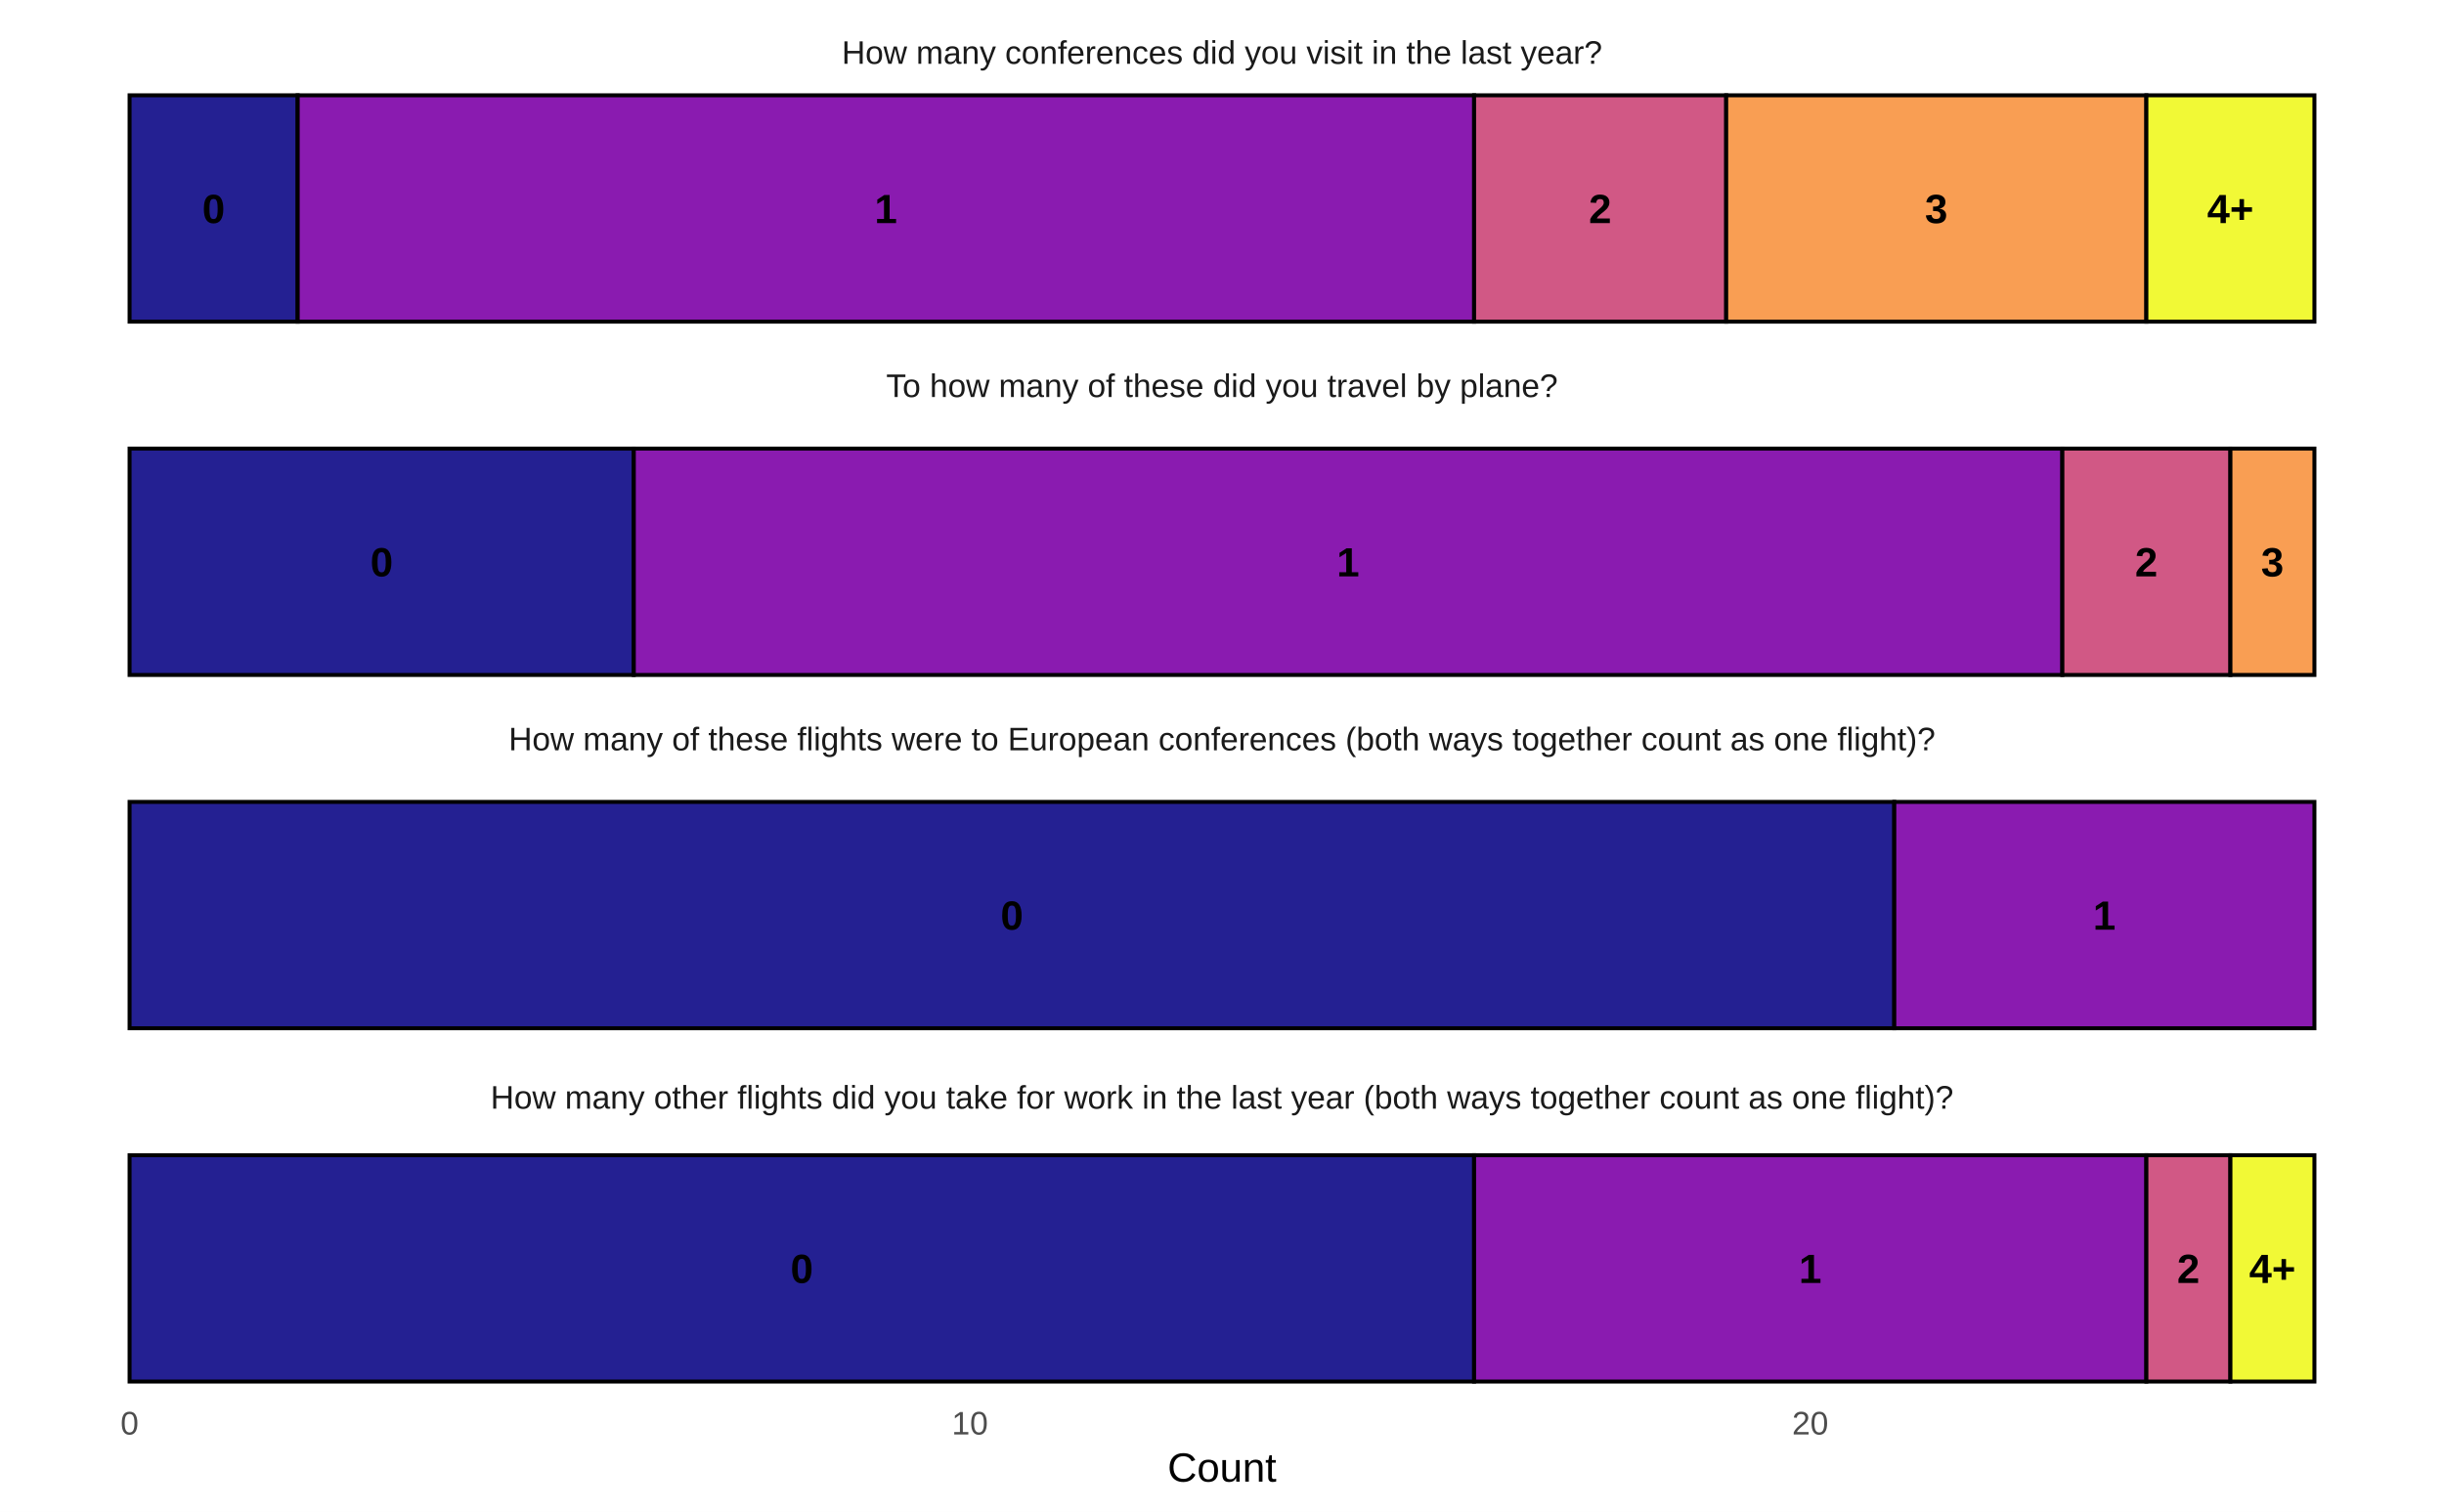
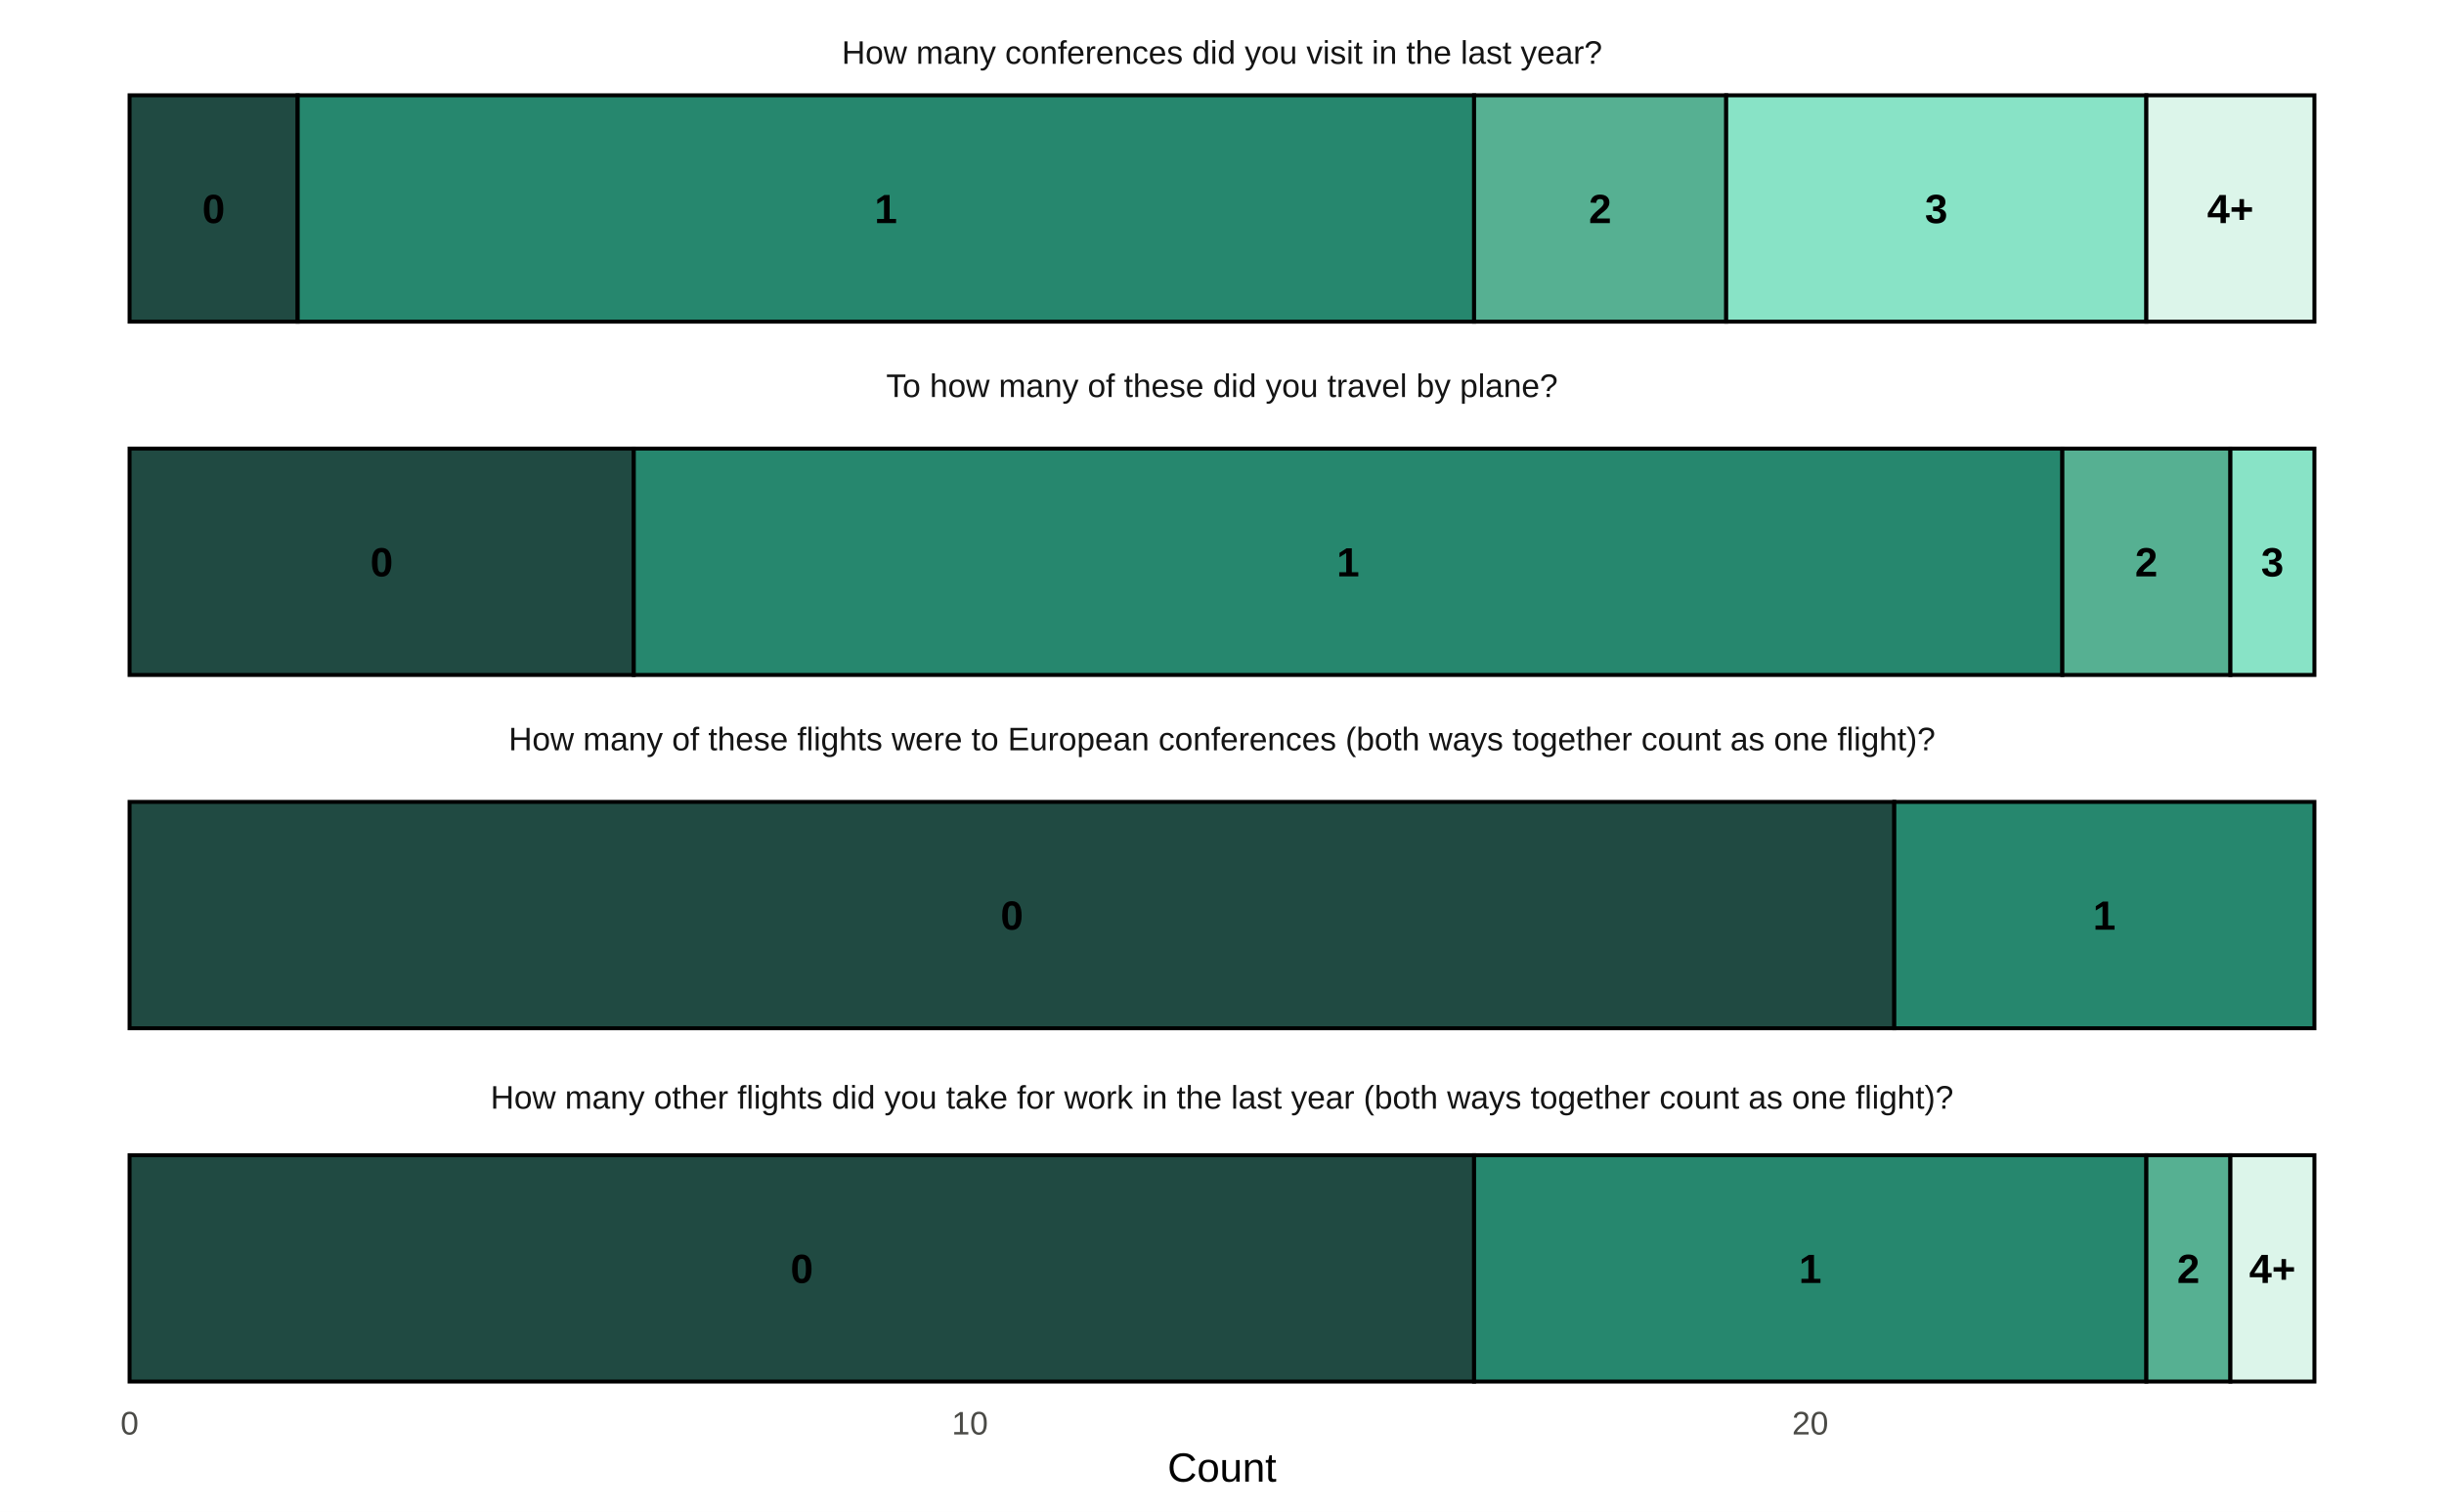
<svg xmlns="http://www.w3.org/2000/svg" class="httpgd" width="973.00" height="602.00" viewBox="0 0 778.40 481.60" version="1.1" id="svg64">
  <defs id="defs17">
    <style type="text/css" id="style1">
    .httpgd line, .httpgd polyline, .httpgd polygon, .httpgd path, .httpgd rect, .httpgd circle {
      fill: none;
      stroke: #000000;
      stroke-linecap: round;
      stroke-linejoin: round;
      stroke-miterlimit: 10.00;
    }
  </style>
    <clipPath id="c0">
      <rect x="0.00" y="0.00" width="778.40" height="481.60" id="rect1" />
    </clipPath>
    <clipPath id="c1">
      <rect x="6.48" y="26.76" width="765.45" height="79.32" id="rect2" />
    </clipPath>
    <clipPath id="c2">
      <rect x="0.00" y="0.00" width="778.40" height="481.60" id="rect3" />
    </clipPath>
    <clipPath id="c3">
      <rect x="6.48" y="139.31" width="765.45" height="79.32" id="rect4" />
    </clipPath>
    <clipPath id="c4">
      <rect x="0.00" y="0.00" width="778.40" height="481.60" id="rect5" />
    </clipPath>
    <clipPath id="c5">
      <rect x="6.48" y="251.86" width="765.45" height="79.32" id="rect6" />
    </clipPath>
    <clipPath id="c6">
      <rect x="0.00" y="0.00" width="778.40" height="481.60" id="rect7" />
    </clipPath>
    <clipPath id="c7">
      <rect x="6.48" y="364.41" width="765.45" height="79.32" id="rect8" />
    </clipPath>
    <clipPath id="c8">
      <rect x="0.00" y="0.00" width="778.40" height="481.60" id="rect9" />
    </clipPath>
    <clipPath id="c9">
      <rect x="6.48" y="344.13" width="765.45" height="20.28" id="rect10" />
    </clipPath>
    <clipPath id="c10">
      <rect x="0.00" y="0.00" width="778.40" height="481.60" id="rect11" />
    </clipPath>
    <clipPath id="c11">
      <rect x="6.48" y="231.58" width="765.45" height="20.28" id="rect12" />
    </clipPath>
    <clipPath id="c12">
      <rect x="0.00" y="0.00" width="778.40" height="481.60" id="rect13" />
    </clipPath>
    <clipPath id="c13">
      <rect x="6.48" y="119.03" width="765.45" height="20.28" id="rect14" />
    </clipPath>
    <clipPath id="c14">
      <rect x="0.00" y="0.00" width="778.40" height="481.60" id="rect15" />
    </clipPath>
    <clipPath id="c15">
      <rect x="6.48" y="6.48" width="765.45" height="20.28" id="rect16" />
    </clipPath>
    <clipPath id="c16">
      <rect x="0.00" y="0.00" width="778.40" height="481.60" id="rect17" />
    </clipPath>
  </defs>
  <rect width="100%" height="100%" style="stroke: none;fill: #FFFFFF;" id="rect18" />
  <g clip-path="url(#c0)" id="g19">
    <rect x="0.00" y="0.00" width="778.40" height="481.60" style="stroke-width: 1.26;stroke: none;fill: #FFFFFF;" id="rect19" />
  </g>
  <g clip-path="url(#c1)" id="g29">
-     <rect x="41.27" y="30.36" width="53.53" height="72.11" style="stroke-width: 1.26;stroke-linecap: butt;stroke-linejoin: miter;fill: #0D0887;fill-opacity: 0.90;" id="rect20" />
-     <rect x="94.80" y="30.36" width="374.70" height="72.11" style="stroke-width: 1.26;stroke-linecap: butt;stroke-linejoin: miter;fill: #7E03A8;fill-opacity: 0.90;" id="rect21" />
-     <rect x="469.49" y="30.36" width="80.29" height="72.11" style="stroke-width: 1.26;stroke-linecap: butt;stroke-linejoin: miter;fill: #CC4678;fill-opacity: 0.90;" id="rect22" />
-     <rect x="549.78" y="30.36" width="133.82" height="72.11" style="stroke-width: 1.26;stroke-linecap: butt;stroke-linejoin: miter;fill: #F89441;fill-opacity: 0.90;" id="rect23" />
-     <rect x="683.60" y="30.36" width="53.53" height="72.11" style="stroke-width: 1.26;stroke-linecap: butt;stroke-linejoin: miter;fill: #F0F921;fill-opacity: 0.90;" id="rect24" />
+     <rect x="41.27" y="30.36" width="53.53" height="72.11" style="stroke-width: 1.26;stroke-linecap: butt;stroke-linejoin: miter;fill: #08372E;fill-opacity: 0.90;" id="rect20" />
+     <rect x="94.80" y="30.36" width="374.70" height="72.11" style="stroke-width: 1.26;stroke-linecap: butt;stroke-linejoin: miter;fill: #0F7A5F;fill-opacity: 0.90;" id="rect21" />
+     <rect x="469.49" y="30.36" width="80.29" height="72.11" style="stroke-width: 1.26;stroke-linecap: butt;stroke-linejoin: miter;fill: #44A886;fill-opacity: 0.90;" id="rect22" />
+     <rect x="549.78" y="30.36" width="133.82" height="72.11" style="stroke-width: 1.26;stroke-linecap: butt;stroke-linejoin: miter;fill: #7BE0C0;fill-opacity: 0.90;" id="rect23" />
+     <rect x="683.60" y="30.36" width="53.53" height="72.11" style="stroke-width: 1.26;stroke-linecap: butt;stroke-linejoin: miter;fill: #D8F4E8;fill-opacity: 0.90;" id="rect24" />
    <g id="g24">
      <text x="68.03" y="71.06" text-anchor="middle" style="font-family: Liberation Sans;font-size: 13.00px;font-weight: bold;" textLength="7.44px" lengthAdjust="spacingAndGlyphs" id="text24">0</text>
    </g>
    <g id="g25">
      <text x="282.14" y="71.06" text-anchor="middle" style="font-family: Liberation Sans;font-size: 13.00px;font-weight: bold;" textLength="7.44px" lengthAdjust="spacingAndGlyphs" id="text25">1</text>
    </g>
    <g id="g26">
      <text x="509.64" y="71.06" text-anchor="middle" style="font-family: Liberation Sans;font-size: 13.00px;font-weight: bold;" textLength="7.44px" lengthAdjust="spacingAndGlyphs" id="text26">2</text>
    </g>
    <g id="g27">
      <text x="616.69" y="71.06" text-anchor="middle" style="font-family: Liberation Sans;font-size: 13.00px;font-weight: bold;" textLength="7.44px" lengthAdjust="spacingAndGlyphs" id="text27">3</text>
    </g>
    <g id="g28">
      <text x="710.37" y="71.06" text-anchor="middle" style="font-family: Liberation Sans;font-size: 13.00px;font-weight: bold;" textLength="14.88px" lengthAdjust="spacingAndGlyphs" id="text28">4+</text>
    </g>
  </g>
  <g clip-path="url(#c3)" id="g37">
-     <rect x="41.27" y="142.91" width="160.58" height="72.11" style="stroke-width: 1.26;stroke-linecap: butt;stroke-linejoin: miter;fill: #0D0887;fill-opacity: 0.90;" id="rect29" />
-     <rect x="201.85" y="142.91" width="454.99" height="72.11" style="stroke-width: 1.26;stroke-linecap: butt;stroke-linejoin: miter;fill: #7E03A8;fill-opacity: 0.90;" id="rect30" />
-     <rect x="656.84" y="142.91" width="53.53" height="72.11" style="stroke-width: 1.26;stroke-linecap: butt;stroke-linejoin: miter;fill: #CC4678;fill-opacity: 0.90;" id="rect31" />
-     <rect x="710.37" y="142.91" width="26.76" height="72.11" style="stroke-width: 1.26;stroke-linecap: butt;stroke-linejoin: miter;fill: #F89441;fill-opacity: 0.90;" id="rect32" />
-     <rect x="737.13" y="142.91" width="0.00" height="72.11" style="stroke-width: 1.26;stroke-linecap: butt;stroke-linejoin: miter;fill: #F0F921;fill-opacity: 0.90;" id="rect33" />
+     <rect x="41.27" y="142.91" width="160.58" height="72.11" style="stroke-width: 1.26;stroke-linecap: butt;stroke-linejoin: miter;fill: #08372E;fill-opacity: 0.90;" id="rect29" />
+     <rect x="201.85" y="142.91" width="454.99" height="72.11" style="stroke-width: 1.26;stroke-linecap: butt;stroke-linejoin: miter;fill: #0F7A5F;fill-opacity: 0.90;" id="rect30" />
+     <rect x="656.84" y="142.91" width="53.53" height="72.11" style="stroke-width: 1.26;stroke-linecap: butt;stroke-linejoin: miter;fill: #44A886;fill-opacity: 0.90;" id="rect31" />
+     <rect x="710.37" y="142.91" width="26.76" height="72.11" style="stroke-width: 1.26;stroke-linecap: butt;stroke-linejoin: miter;fill: #7BE0C0;fill-opacity: 0.90;" id="rect32" />
+     <rect x="737.13" y="142.91" width="0.00" height="72.11" style="stroke-width: 1.26;stroke-linecap: butt;stroke-linejoin: miter;fill: #D8F4E8;fill-opacity: 0.90;" id="rect33" />
    <g id="g33">
      <text x="121.56" y="183.61" text-anchor="middle" style="font-family: Liberation Sans;font-size: 13.00px;font-weight: bold;" textLength="7.44px" lengthAdjust="spacingAndGlyphs" id="text33">0</text>
    </g>
    <g id="g34">
      <text x="429.35" y="183.61" text-anchor="middle" style="font-family: Liberation Sans;font-size: 13.00px;font-weight: bold;" textLength="7.44px" lengthAdjust="spacingAndGlyphs" id="text34">1</text>
    </g>
    <g id="g35">
      <text x="683.60" y="183.61" text-anchor="middle" style="font-family: Liberation Sans;font-size: 13.00px;font-weight: bold;" textLength="7.44px" lengthAdjust="spacingAndGlyphs" id="text35">2</text>
    </g>
    <g id="g36">
      <text x="723.75" y="183.61" text-anchor="middle" style="font-family: Liberation Sans;font-size: 13.00px;font-weight: bold;" textLength="7.44px" lengthAdjust="spacingAndGlyphs" id="text36">3</text>
    </g>
  </g>
  <g clip-path="url(#c5)" id="g43">
-     <rect x="41.27" y="255.46" width="562.04" height="72.11" style="stroke-width: 1.26;stroke-linecap: butt;stroke-linejoin: miter;fill: #0D0887;fill-opacity: 0.90;" id="rect37" />
-     <rect x="603.31" y="255.46" width="133.82" height="72.11" style="stroke-width: 1.26;stroke-linecap: butt;stroke-linejoin: miter;fill: #7E03A8;fill-opacity: 0.90;" id="rect38" />
-     <rect x="737.13" y="255.46" width="0.00" height="72.11" style="stroke-width: 1.26;stroke-linecap: butt;stroke-linejoin: miter;fill: #CC4678;fill-opacity: 0.90;" id="rect39" />
-     <rect x="737.13" y="255.46" width="0.00" height="72.11" style="stroke-width: 1.26;stroke-linecap: butt;stroke-linejoin: miter;fill: #F89441;fill-opacity: 0.90;" id="rect40" />
-     <rect x="737.13" y="255.46" width="0.00" height="72.11" style="stroke-width: 1.26;stroke-linecap: butt;stroke-linejoin: miter;fill: #F0F921;fill-opacity: 0.90;" id="rect41" />
+     <rect x="41.27" y="255.46" width="562.04" height="72.11" style="stroke-width: 1.26;stroke-linecap: butt;stroke-linejoin: miter;fill: #08372E;fill-opacity: 0.90;" id="rect37" />
+     <rect x="603.31" y="255.46" width="133.82" height="72.11" style="stroke-width: 1.26;stroke-linecap: butt;stroke-linejoin: miter;fill: #0F7A5F;fill-opacity: 0.90;" id="rect38" />
+     <rect x="737.13" y="255.46" width="0.00" height="72.11" style="stroke-width: 1.26;stroke-linecap: butt;stroke-linejoin: miter;fill: #44A886;fill-opacity: 0.90;" id="rect39" />
+     <rect x="737.13" y="255.46" width="0.00" height="72.11" style="stroke-width: 1.26;stroke-linecap: butt;stroke-linejoin: miter;fill: #7BE0C0;fill-opacity: 0.90;" id="rect40" />
+     <rect x="737.13" y="255.46" width="0.00" height="72.11" style="stroke-width: 1.26;stroke-linecap: butt;stroke-linejoin: miter;fill: #D8F4E8;fill-opacity: 0.90;" id="rect41" />
    <g id="g41">
      <text x="322.29" y="296.16" text-anchor="middle" style="font-family: Liberation Sans;font-size: 13.00px;font-weight: bold;" textLength="7.44px" lengthAdjust="spacingAndGlyphs" id="text41">0</text>
    </g>
    <g id="g42">
      <text x="670.22" y="296.16" text-anchor="middle" style="font-family: Liberation Sans;font-size: 13.00px;font-weight: bold;" textLength="7.44px" lengthAdjust="spacingAndGlyphs" id="text42">1</text>
    </g>
  </g>
  <g clip-path="url(#c7)" id="g51">
-     <rect x="41.27" y="368.01" width="428.22" height="72.11" style="stroke-width: 1.26;stroke-linecap: butt;stroke-linejoin: miter;fill: #0D0887;fill-opacity: 0.90;" id="rect43" />
-     <rect x="469.49" y="368.01" width="214.11" height="72.11" style="stroke-width: 1.26;stroke-linecap: butt;stroke-linejoin: miter;fill: #7E03A8;fill-opacity: 0.90;" id="rect44" />
-     <rect x="683.60" y="368.01" width="26.76" height="72.11" style="stroke-width: 1.26;stroke-linecap: butt;stroke-linejoin: miter;fill: #CC4678;fill-opacity: 0.90;" id="rect45" />
-     <rect x="710.37" y="368.01" width="0.00" height="72.11" style="stroke-width: 1.26;stroke-linecap: butt;stroke-linejoin: miter;fill: #F89441;fill-opacity: 0.90;" id="rect46" />
-     <rect x="710.37" y="368.01" width="26.76" height="72.11" style="stroke-width: 1.26;stroke-linecap: butt;stroke-linejoin: miter;fill: #F0F921;fill-opacity: 0.90;" id="rect47" />
+     <rect x="41.27" y="368.01" width="428.22" height="72.11" style="stroke-width: 1.26;stroke-linecap: butt;stroke-linejoin: miter;fill: #08372E;fill-opacity: 0.90;" id="rect43" />
+     <rect x="469.49" y="368.01" width="214.11" height="72.11" style="stroke-width: 1.26;stroke-linecap: butt;stroke-linejoin: miter;fill: #0F7A5F;fill-opacity: 0.90;" id="rect44" />
+     <rect x="683.60" y="368.01" width="26.76" height="72.11" style="stroke-width: 1.26;stroke-linecap: butt;stroke-linejoin: miter;fill: #44A886;fill-opacity: 0.90;" id="rect45" />
+     <rect x="710.37" y="368.01" width="0.00" height="72.11" style="stroke-width: 1.26;stroke-linecap: butt;stroke-linejoin: miter;fill: #7BE0C0;fill-opacity: 0.90;" id="rect46" />
+     <rect x="710.37" y="368.01" width="26.76" height="72.11" style="stroke-width: 1.26;stroke-linecap: butt;stroke-linejoin: miter;fill: #D8F4E8;fill-opacity: 0.90;" id="rect47" />
    <g id="g47">
      <text x="255.38" y="408.71" text-anchor="middle" style="font-family: Liberation Sans;font-size: 13.00px;font-weight: bold;" textLength="7.44px" lengthAdjust="spacingAndGlyphs" id="text47">0</text>
    </g>
    <g id="g48">
      <text x="576.55" y="408.71" text-anchor="middle" style="font-family: Liberation Sans;font-size: 13.00px;font-weight: bold;" textLength="7.44px" lengthAdjust="spacingAndGlyphs" id="text48">1</text>
    </g>
    <g id="g49">
      <text x="696.99" y="408.71" text-anchor="middle" style="font-family: Liberation Sans;font-size: 13.00px;font-weight: bold;" textLength="7.44px" lengthAdjust="spacingAndGlyphs" id="text49">2</text>
    </g>
    <g id="g50">
      <text x="723.75" y="408.71" text-anchor="middle" style="font-family: Liberation Sans;font-size: 13.00px;font-weight: bold;" textLength="14.88px" lengthAdjust="spacingAndGlyphs" id="text50">4+</text>
    </g>
  </g>
  <g clip-path="url(#c9)" id="g53" transform="translate(0,-4.8)">
    <g id="g52">
-       <text x="389.2" y="357.98" text-anchor="middle" style="font-size:10.4px;font-family:'Liberation Sans';fill:#1a1a1a" textLength="497.58" lengthAdjust="spacingAndGlyphs" id="text51">How many other flights did you take for work in the last year (both ways together count as one flight)?</text>
+       <text x="389.2" y="357.98" text-anchor="middle" style="font-size:10.4px;font-family:'Liberation Sans';fill:#141414" textLength="497.58" lengthAdjust="spacingAndGlyphs" id="text51">How many other flights did you take for work in the last year (both ways together count as one flight)?</text>
    </g>
  </g>
  <g clip-path="url(#c11)" id="g55" transform="translate(0,-6.4)">
    <g id="g54">
-       <text x="389.2" y="245.43" text-anchor="middle" style="font-size:10.4px;font-family:'Liberation Sans';fill:#1a1a1a" textLength="481.36" lengthAdjust="spacingAndGlyphs" id="text53">How many of these flights were to European conferences (both ways together count as one flight)?</text>
+       <text x="389.2" y="245.43" text-anchor="middle" style="font-size:10.4px;font-family:'Liberation Sans';fill:#141414" textLength="481.36" lengthAdjust="spacingAndGlyphs" id="text53">How many of these flights were to European conferences (both ways together count as one flight)?</text>
    </g>
  </g>
  <g clip-path="url(#c13)" id="g57" transform="translate(0,-6.4)">
    <g id="g56">
-       <text x="389.2" y="132.88" text-anchor="middle" style="font-size:10.4px;font-family:'Liberation Sans';fill:#1a1a1a" textLength="225.78" lengthAdjust="spacingAndGlyphs" id="text55">To how many of these did you travel by plane?</text>
+       <text x="389.2" y="132.88" text-anchor="middle" style="font-size:10.4px;font-family:'Liberation Sans';fill:#141414" textLength="225.78" lengthAdjust="spacingAndGlyphs" id="text55">To how many of these did you travel by plane?</text>
    </g>
  </g>
  <g clip-path="url(#c15)" id="g59">
    <g id="g58">
-       <text x="389.20" y="20.33" text-anchor="middle" style="font-family: Liberation Sans;font-size: 10.40px;fill: #1A1A1A;" textLength="254.24px" lengthAdjust="spacingAndGlyphs" id="text57">How many conferences did you visit in the last year?</text>
+       <text x="389.20" y="20.33" text-anchor="middle" style="font-family: Liberation Sans;font-size: 10.40px;fill: #141414;" textLength="254.24px" lengthAdjust="spacingAndGlyphs" id="text57">How many conferences did you visit in the last year?</text>
    </g>
  </g>
  <g clip-path="url(#c16)" id="g64">
    <g id="g60">
-       <text x="41.27" y="456.98" text-anchor="middle" style="font-family: Liberation Sans;font-size: 10.40px;fill: #4D4D4D;" textLength="5.94px" lengthAdjust="spacingAndGlyphs" id="text59">0</text>
+       <text x="41.27" y="456.98" text-anchor="middle" style="font-family: Liberation Sans;font-size: 10.40px;fill: #4A4A46;" textLength="5.94px" lengthAdjust="spacingAndGlyphs" id="text59">0</text>
    </g>
    <g id="g61">
-       <text x="308.91" y="456.98" text-anchor="middle" style="font-family: Liberation Sans;font-size: 10.40px;fill: #4D4D4D;" textLength="11.88px" lengthAdjust="spacingAndGlyphs" id="text60">10</text>
+       <text x="308.91" y="456.98" text-anchor="middle" style="font-family: Liberation Sans;font-size: 10.40px;fill: #4A4A46;" textLength="11.88px" lengthAdjust="spacingAndGlyphs" id="text60">10</text>
    </g>
    <g id="g62">
-       <text x="576.55" y="456.98" text-anchor="middle" style="font-family: Liberation Sans;font-size: 10.40px;fill: #4D4D4D;" textLength="11.88px" lengthAdjust="spacingAndGlyphs" id="text61">20</text>
+       <text x="576.55" y="456.98" text-anchor="middle" style="font-family: Liberation Sans;font-size: 10.40px;fill: #4A4A46;" textLength="11.88px" lengthAdjust="spacingAndGlyphs" id="text61">20</text>
    </g>
    <g id="g63">
      <text x="389.20" y="472.00" text-anchor="middle" style="font-family: Liberation Sans;font-size: 13.00px;" textLength="36.84px" lengthAdjust="spacingAndGlyphs" id="text62">Count</text>
    </g>
  </g>
</svg>
